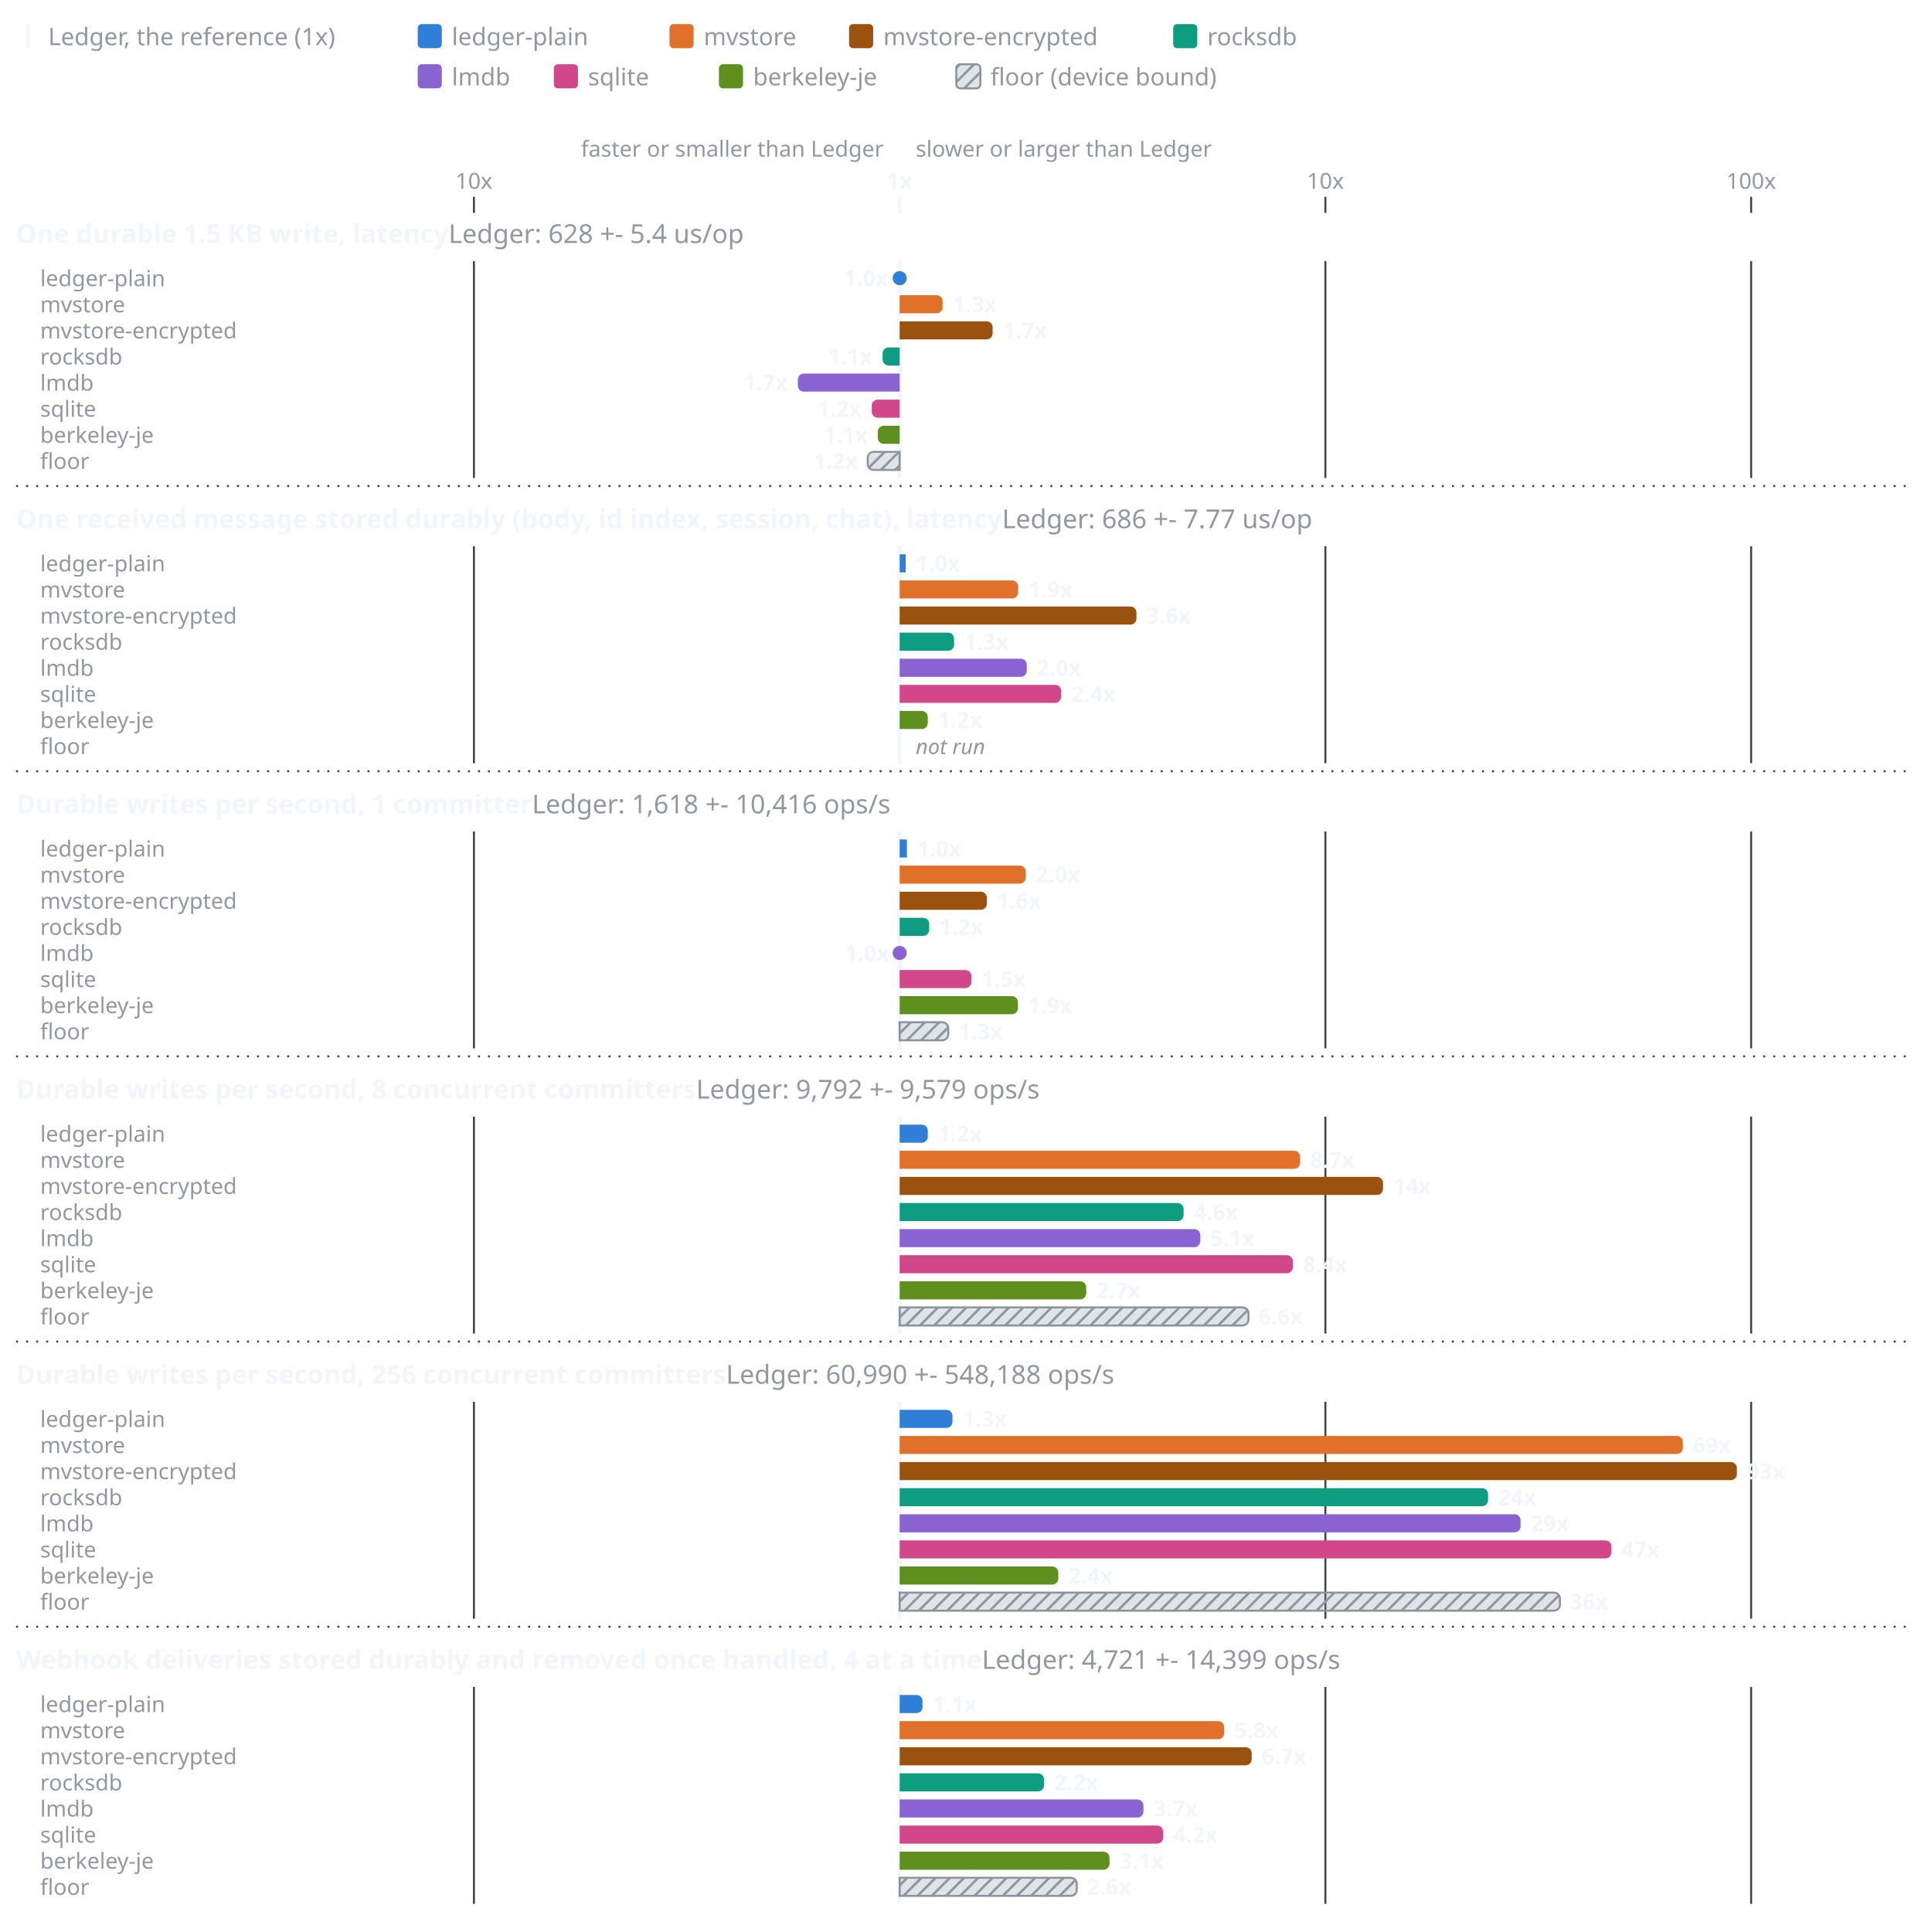
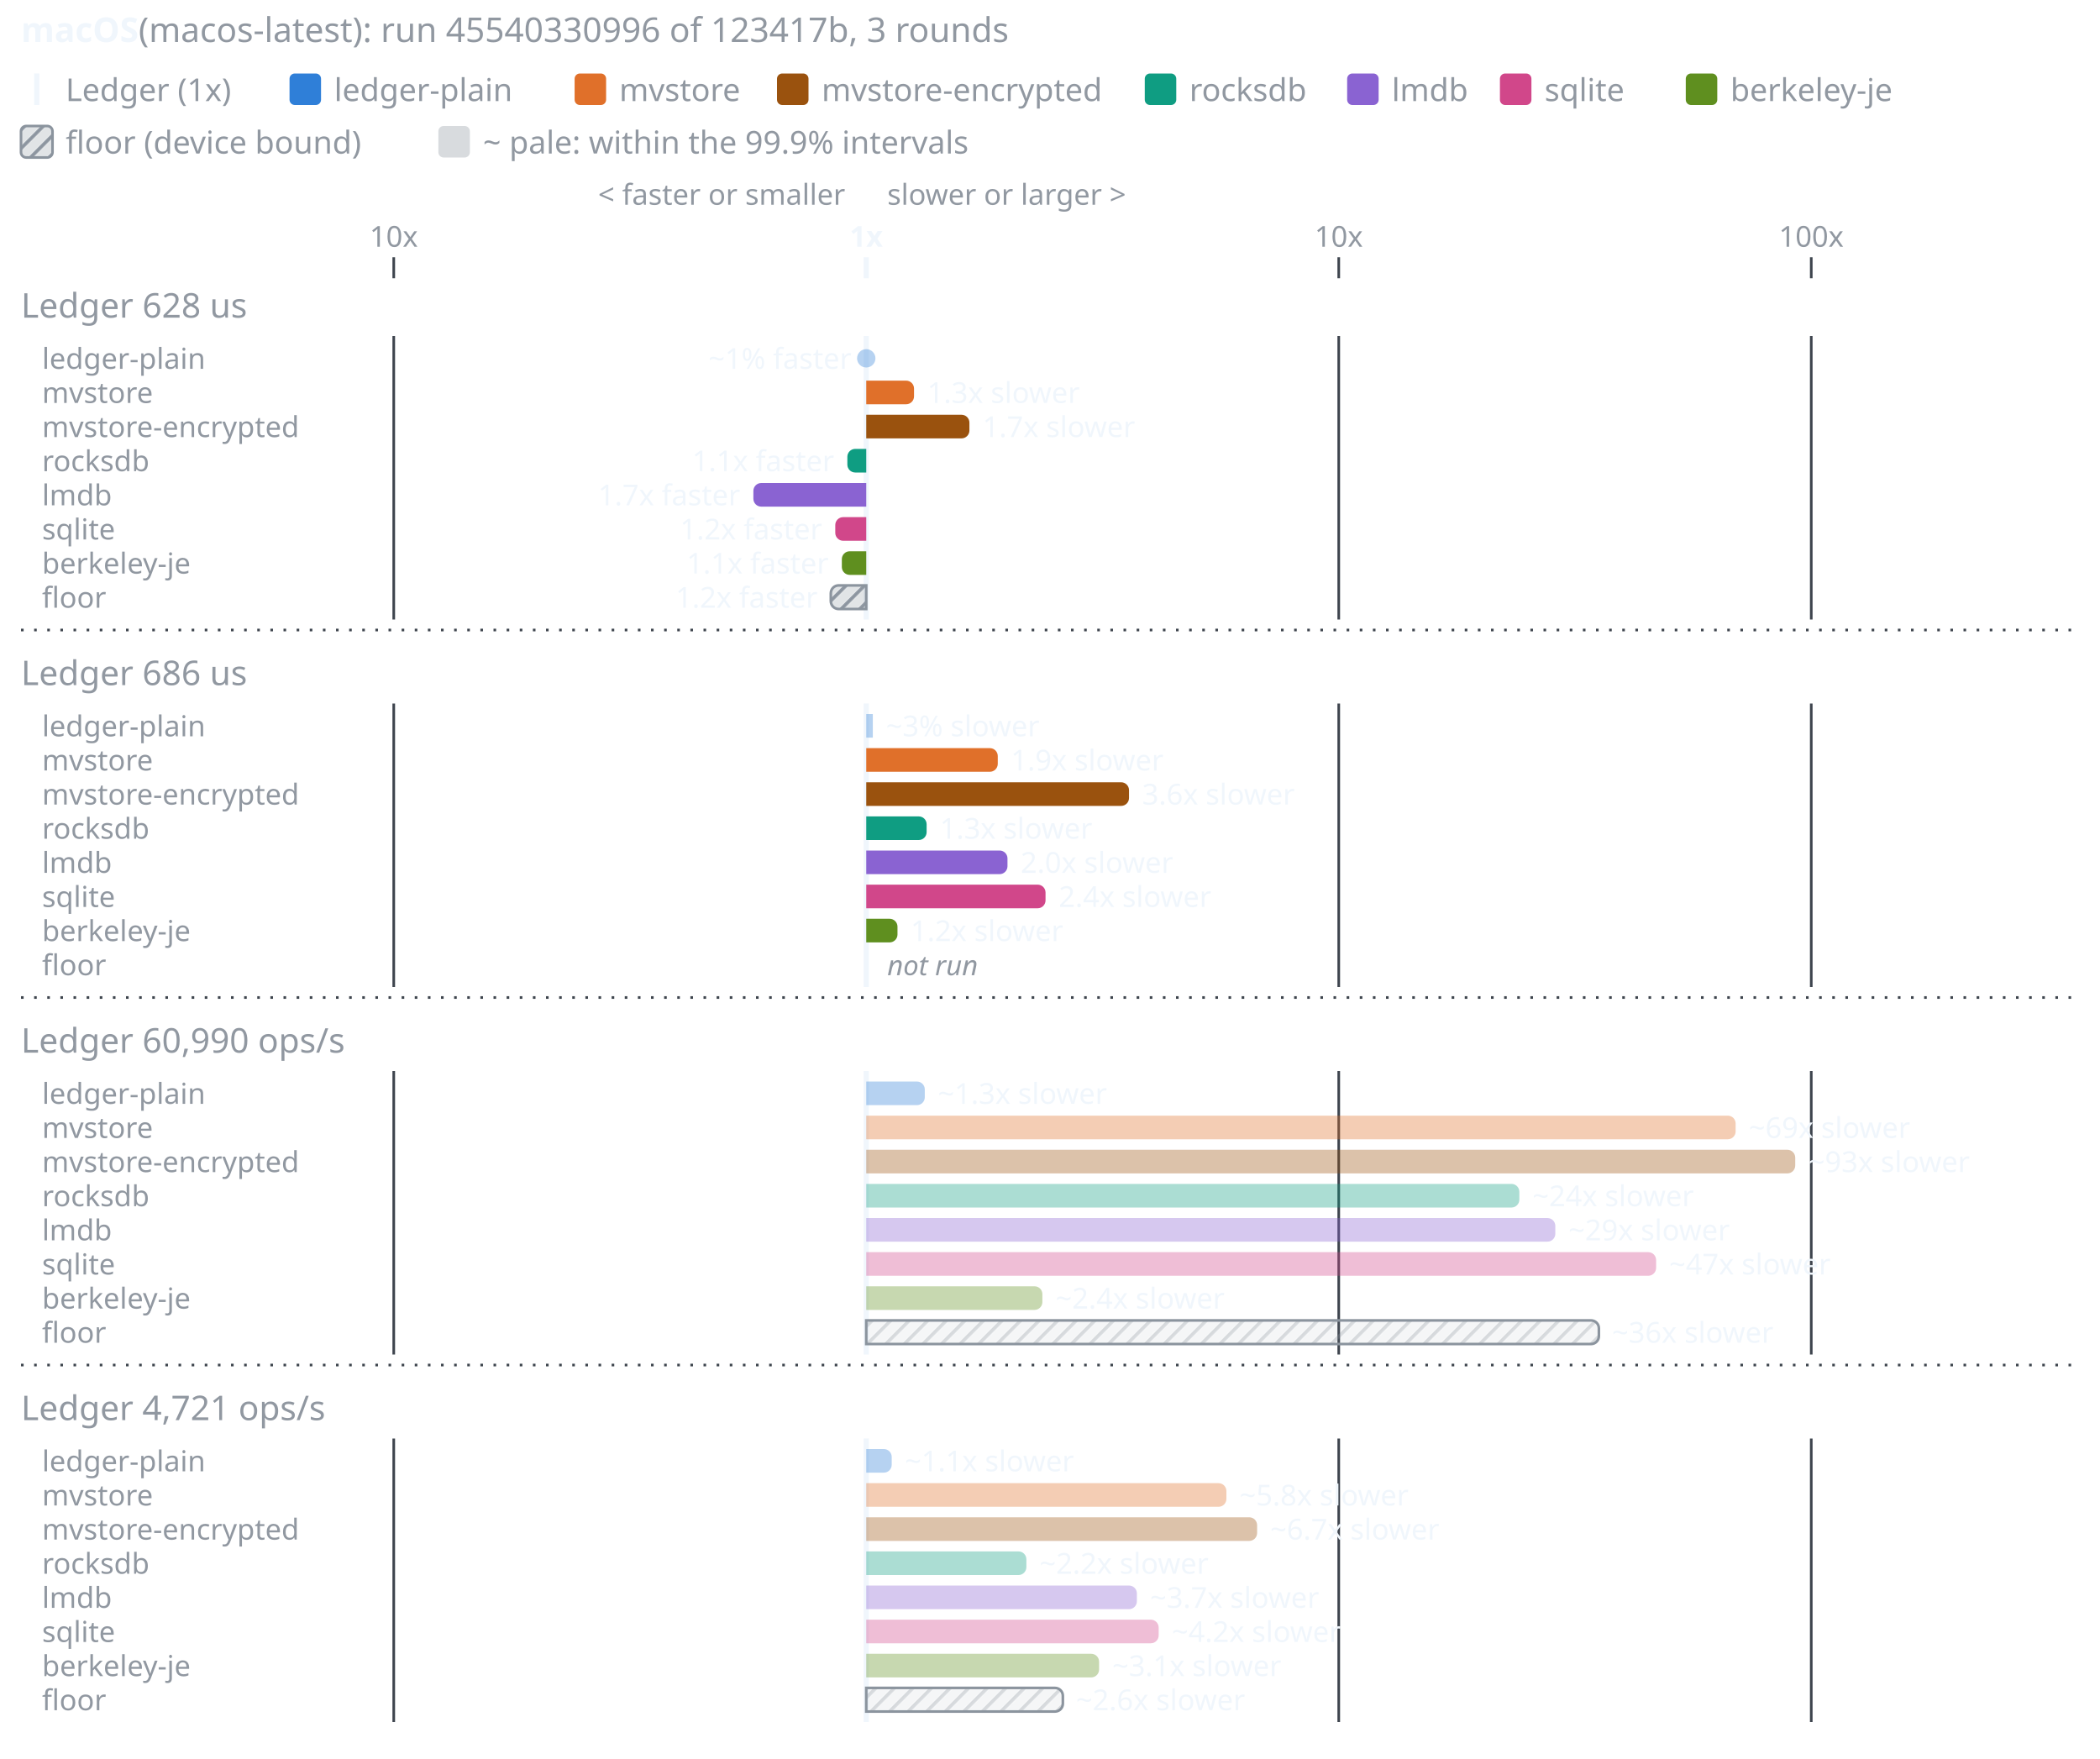
- <svg xmlns="http://www.w3.org/2000/svg" viewBox="0 0 960 962" width="960" height="962" font-family="-apple-system, BlinkMacSystemFont, 'Segoe UI', 'Noto Sans', Helvetica, Arial, sans-serif" role="img" aria-label="Durable commits on macOS: each engine's cost relative to Ledger">
+ <svg xmlns="http://www.w3.org/2000/svg" viewBox="0 0 800 670" width="800" height="670" font-family="-apple-system, BlinkMacSystemFont, 'Segoe UI', 'Noto Sans', Helvetica, Arial, sans-serif" role="img" aria-label="Durable commits on macOS: each engine's cost relative to Ledger">
  <defs>
    <pattern id="hatch" width="5" height="5" patternUnits="userSpaceOnUse" patternTransform="rotate(45)">
      <rect width="5" height="5" fill="#8b949e" fill-opacity="0.25" />
      <line x1="0" y1="0" x2="0" y2="5" stroke="#8b949e" stroke-width="2.5" />
    </pattern>
  </defs>
-   <line x1="14" y1="12" x2="14" y2="24" stroke="#f0f6fc" stroke-width="2" />
-   <text x="24" y="22.5" font-size="12" fill="#9198a1">Ledger, the reference (1x)</text>
-   <rect x="208" y="12" width="12" height="12" rx="2" fill="#2f7fd8" />
-   <text x="225" y="22.5" font-size="12" fill="#9198a1">ledger-plain</text>
-   <rect x="333.4" y="12" width="12" height="12" rx="2" fill="#e0702a" />
-   <text x="350.4" y="22.5" font-size="12" fill="#9198a1">mvstore</text>
-   <rect x="422.8" y="12" width="12" height="12" rx="2" fill="#9a520e" />
-   <text x="439.8" y="22.5" font-size="12" fill="#9198a1">mvstore-encrypted</text>
-   <rect x="584.2" y="12" width="12" height="12" rx="2" fill="#0f9d82" />
-   <text x="601.2" y="22.5" font-size="12" fill="#9198a1">rocksdb</text>
-   <rect x="208" y="32" width="12" height="12" rx="2" fill="#8a63d2" />
-   <text x="225" y="42.5" font-size="12" fill="#9198a1">lmdb</text>
-   <rect x="275.8" y="32" width="12" height="12" rx="2" fill="#d1478a" />
-   <text x="292.8" y="42.5" font-size="12" fill="#9198a1">sqlite</text>
-   <rect x="358.0" y="32" width="12" height="12" rx="2" fill="#5f8f1f" />
-   <text x="375.0" y="42.5" font-size="12" fill="#9198a1">berkeley-je</text>
-   <rect x="476.2" y="32" width="12" height="12" rx="2" fill="url(#hatch)" stroke="#8b949e" stroke-width="1" />
-   <text x="493.2" y="42.5" font-size="12" fill="#9198a1">floor (device bound)</text>
-   <text x="440.0" y="78" font-size="11" text-anchor="end" fill="#9198a1">faster or smaller than Ledger</text>
-   <text x="456.0" y="78" font-size="11" fill="#9198a1">slower or larger than Ledger</text>
-   <line x1="236.0" y1="98.0" x2="236.0" y2="106.0" stroke="#3d444d" stroke-width="1" />
-   <line x1="448.0" y1="98.0" x2="448.0" y2="106.0" stroke="#f0f6fc" stroke-width="2" />
-   <line x1="660.0" y1="98.0" x2="660.0" y2="106.0" stroke="#3d444d" stroke-width="1" />
-   <line x1="872.0" y1="98.0" x2="872.0" y2="106.0" stroke="#3d444d" stroke-width="1" />
-   <text x="236.0" y="94" font-size="11" text-anchor="middle" fill="#9198a1">10x</text>
-   <text x="448.0" y="94" font-size="11" text-anchor="middle" fill="#f0f6fc" font-weight="600">1x</text>
-   <text x="660.0" y="94" font-size="11" text-anchor="middle" fill="#9198a1">10x</text>
-   <text x="872.0" y="94" font-size="11" text-anchor="middle" fill="#9198a1">100x</text>
-   <text x="8" y="121" font-size="13" font-weight="600" fill="#f0f6fc">One durable 1.5 KB write, latency<tspan font-weight="400" fill="#9198a1">  Ledger: 628 +- 5.4 us/op</tspan>
+   <text x="8" y="16" font-size="13" font-weight="600" fill="#f0f6fc">macOS<tspan font-weight="400" fill="#9198a1"> (macos-latest): run 45540330996 of 123417b, 3 rounds</tspan>
  </text>
-   <line x1="236.0" y1="130.0" x2="236.0" y2="238.0" stroke="#3d444d" stroke-width="1" />
-   <line x1="448.0" y1="130.0" x2="448.0" y2="238.0" stroke="#f0f6fc" stroke-width="2" />
-   <line x1="660.0" y1="130.0" x2="660.0" y2="238.0" stroke="#3d444d" stroke-width="1" />
-   <line x1="872.0" y1="130.0" x2="872.0" y2="238.0" stroke="#3d444d" stroke-width="1" />
-   <text x="20" y="142.5" font-size="11" fill="#9198a1">ledger-plain</text>
-   <circle cx="448.0" cy="138.5" r="3.5" fill="#2f7fd8" />
-   <text x="442.3" y="142.5" font-size="11" font-weight="600" text-anchor="end" fill="#f0f6fc">1.0x</text>
-   <text x="20" y="155.5" font-size="11" fill="#9198a1">mvstore</text>
-   <path d="M448.0,147.0H466.4a3,3 0 0 1 3,3v3a3,3 0 0 1 -3,3H448.0z" fill="#e0702a" />
-   <text x="474.4" y="155.5" font-size="11" font-weight="600" fill="#f0f6fc">1.3x</text>
-   <text x="20" y="168.5" font-size="11" fill="#9198a1">mvstore-encrypted</text>
-   <path d="M448.0,160.0H491.3a3,3 0 0 1 3,3v3a3,3 0 0 1 -3,3H448.0z" fill="#9a520e" />
-   <text x="499.3" y="168.5" font-size="11" font-weight="600" fill="#f0f6fc">1.7x</text>
-   <text x="20" y="181.5" font-size="11" fill="#9198a1">rocksdb</text>
-   <path d="M448.0,173.0H442.5a3,3 0 0 0 -3,3v3a3,3 0 0 0 3,3H448.0z" fill="#0f9d82" />
-   <text x="434.5" y="181.5" font-size="11" font-weight="600" text-anchor="end" fill="#f0f6fc">1.1x</text>
-   <text x="20" y="194.5" font-size="11" fill="#9198a1">lmdb</text>
-   <path d="M448.0,186.0H400.3a3,3 0 0 0 -3,3v3a3,3 0 0 0 3,3H448.0z" fill="#8a63d2" />
-   <text x="392.3" y="194.5" font-size="11" font-weight="600" text-anchor="end" fill="#f0f6fc">1.7x</text>
-   <text x="20" y="207.5" font-size="11" fill="#9198a1">sqlite</text>
-   <path d="M448.0,199.0H437.1a3,3 0 0 0 -3,3v3a3,3 0 0 0 3,3H448.0z" fill="#d1478a" />
-   <text x="429.1" y="207.5" font-size="11" font-weight="600" text-anchor="end" fill="#f0f6fc">1.2x</text>
-   <text x="20" y="220.5" font-size="11" fill="#9198a1">berkeley-je</text>
-   <path d="M448.0,212.0H440.1a3,3 0 0 0 -3,3v3a3,3 0 0 0 3,3H448.0z" fill="#5f8f1f" />
-   <text x="432.1" y="220.5" font-size="11" font-weight="600" text-anchor="end" fill="#f0f6fc">1.1x</text>
-   <text x="20" y="233.5" font-size="11" fill="#9198a1">floor</text>
-   <path d="M448.0,225.0H435.1a3,3 0 0 0 -3,3v3a3,3 0 0 0 3,3H448.0z" fill="url(#hatch)" stroke="#8b949e" stroke-width="1" />
-   <text x="427.1" y="233.5" font-size="11" font-weight="600" text-anchor="end" fill="#f0f6fc">1.2x</text>
-   <line x1="8" y1="242.0" x2="952" y2="242.0" stroke="#3d444d" stroke-width="1" stroke-dasharray="1 4" />
-   <text x="8" y="263" font-size="13" font-weight="600" fill="#f0f6fc">One received message stored durably (body, id index, session, chat), latency<tspan font-weight="400" fill="#9198a1">  Ledger: 686 +- 7.77 us/op</tspan>
+   <line x1="14" y1="28" x2="14" y2="40" stroke="#f0f6fc" stroke-width="2" />
+   <text x="25" y="38.5" font-size="12" fill="#9198a1">Ledger (1x)</text>
+   <rect x="110.3" y="28" width="12" height="12" rx="2" fill="#2f7fd8" />
+   <text x="127.3" y="38.5" font-size="12" fill="#9198a1">ledger-plain</text>
+   <rect x="218.9" y="28" width="12" height="12" rx="2" fill="#e0702a" />
+   <text x="235.9" y="38.5" font-size="12" fill="#9198a1">mvstore</text>
+   <rect x="296.0" y="28" width="12" height="12" rx="2" fill="#9a520e" />
+   <text x="313.0" y="38.5" font-size="12" fill="#9198a1">mvstore-encrypted</text>
+   <rect x="436.1" y="28" width="12" height="12" rx="2" fill="#0f9d82" />
+   <text x="453.1" y="38.5" font-size="12" fill="#9198a1">rocksdb</text>
+   <rect x="513.2" y="28" width="12" height="12" rx="2" fill="#8a63d2" />
+   <text x="530.2" y="38.5" font-size="12" fill="#9198a1">lmdb</text>
+   <rect x="571.4" y="28" width="12" height="12" rx="2" fill="#d1478a" />
+   <text x="588.4" y="38.5" font-size="12" fill="#9198a1">sqlite</text>
+   <rect x="642.2" y="28" width="12" height="12" rx="2" fill="#5f8f1f" />
+   <text x="659.2" y="38.5" font-size="12" fill="#9198a1">berkeley-je</text>
+   <rect x="8" y="48" width="12" height="12" rx="2" fill="url(#hatch)" stroke="#8b949e" stroke-width="1" />
+   <text x="25" y="58.5" font-size="12" fill="#9198a1">floor (device bound)</text>
+   <rect x="167.0" y="48" width="12" height="12" rx="2" fill="#9198a1" fill-opacity="0.35" />
+   <text x="184.0" y="58.5" font-size="12" fill="#9198a1">~ pale: within the 99.9% intervals</text>
+   <text x="322.0" y="78" font-size="11" text-anchor="end" fill="#9198a1">&lt; faster or smaller</text>
+   <text x="338.0" y="78" font-size="11" fill="#9198a1">slower or larger &gt;</text>
+   <line x1="150.0" y1="98.0" x2="150.0" y2="106.0" stroke="#3d444d" stroke-width="1" />
+   <line x1="330.0" y1="98.0" x2="330.0" y2="106.0" stroke="#f0f6fc" stroke-width="2" />
+   <line x1="510.0" y1="98.0" x2="510.0" y2="106.0" stroke="#3d444d" stroke-width="1" />
+   <line x1="690.0" y1="98.0" x2="690.0" y2="106.0" stroke="#3d444d" stroke-width="1" />
+   <text x="150.0" y="94" font-size="11" text-anchor="middle" fill="#9198a1">10x</text>
+   <text x="330.0" y="94" font-size="11" text-anchor="middle" fill="#f0f6fc" font-weight="600">1x</text>
+   <text x="510.0" y="94" font-size="11" text-anchor="middle" fill="#9198a1">10x</text>
+   <text x="690.0" y="94" font-size="11" text-anchor="middle" fill="#9198a1">100x</text>
+   <text x="8" y="121" font-size="13" font-weight="600" fill="#f0f6fc">
+     <tspan font-weight="400" fill="#9198a1">  Ledger 628 us</tspan>
  </text>
-   <line x1="236.0" y1="272.0" x2="236.0" y2="380.0" stroke="#3d444d" stroke-width="1" />
-   <line x1="448.0" y1="272.0" x2="448.0" y2="380.0" stroke="#f0f6fc" stroke-width="2" />
-   <line x1="660.0" y1="272.0" x2="660.0" y2="380.0" stroke="#3d444d" stroke-width="1" />
-   <line x1="872.0" y1="272.0" x2="872.0" y2="380.0" stroke="#3d444d" stroke-width="1" />
-   <text x="20" y="284.5" font-size="11" fill="#9198a1">ledger-plain</text>
-   <path d="M448.0,276.0h3.0v9h-3.0z" fill="#2f7fd8" />
-   <text x="456.0" y="284.5" font-size="11" font-weight="600" fill="#f0f6fc">1.0x</text>
-   <text x="20" y="297.5" font-size="11" fill="#9198a1">mvstore</text>
-   <path d="M448.0,289.0H504.0a3,3 0 0 1 3,3v3a3,3 0 0 1 -3,3H448.0z" fill="#e0702a" />
-   <text x="512.0" y="297.5" font-size="11" font-weight="600" fill="#f0f6fc">1.9x</text>
-   <text x="20" y="310.5" font-size="11" fill="#9198a1">mvstore-encrypted</text>
-   <path d="M448.0,302.0H562.9a3,3 0 0 1 3,3v3a3,3 0 0 1 -3,3H448.0z" fill="#9a520e" />
-   <text x="570.9" y="310.5" font-size="11" font-weight="600" fill="#f0f6fc">3.6x</text>
-   <text x="20" y="323.5" font-size="11" fill="#9198a1">rocksdb</text>
-   <path d="M448.0,315.0H472.1a3,3 0 0 1 3,3v3a3,3 0 0 1 -3,3H448.0z" fill="#0f9d82" />
-   <text x="480.1" y="323.5" font-size="11" font-weight="600" fill="#f0f6fc">1.3x</text>
-   <text x="20" y="336.5" font-size="11" fill="#9198a1">lmdb</text>
-   <path d="M448.0,328.0H508.3a3,3 0 0 1 3,3v3a3,3 0 0 1 -3,3H448.0z" fill="#8a63d2" />
-   <text x="516.3" y="336.5" font-size="11" font-weight="600" fill="#f0f6fc">2.0x</text>
-   <text x="20" y="349.5" font-size="11" fill="#9198a1">sqlite</text>
-   <path d="M448.0,341.0H525.4a3,3 0 0 1 3,3v3a3,3 0 0 1 -3,3H448.0z" fill="#d1478a" />
-   <text x="533.4" y="349.5" font-size="11" font-weight="600" fill="#f0f6fc">2.4x</text>
-   <text x="20" y="362.5" font-size="11" fill="#9198a1">berkeley-je</text>
-   <path d="M448.0,354.0H459.0a3,3 0 0 1 3,3v3a3,3 0 0 1 -3,3H448.0z" fill="#5f8f1f" />
-   <text x="467.0" y="362.5" font-size="11" font-weight="600" fill="#f0f6fc">1.2x</text>
-   <text x="20" y="375.5" font-size="11" fill="#9198a1">floor</text>
-   <text x="456.0" y="375.5" font-size="10.5" font-style="italic" fill="#9198a1">not run</text>
-   <line x1="8" y1="384.0" x2="952" y2="384.0" stroke="#3d444d" stroke-width="1" stroke-dasharray="1 4" />
-   <text x="8" y="405" font-size="13" font-weight="600" fill="#f0f6fc">Durable writes per second, 1 committer<tspan font-weight="400" fill="#9198a1">  Ledger: 1,618 +- 10,416 ops/s</tspan>
+   <line x1="150.0" y1="128.0" x2="150.0" y2="236.0" stroke="#3d444d" stroke-width="1" />
+   <line x1="330.0" y1="128.0" x2="330.0" y2="236.0" stroke="#f0f6fc" stroke-width="2" />
+   <line x1="510.0" y1="128.0" x2="510.0" y2="236.0" stroke="#3d444d" stroke-width="1" />
+   <line x1="690.0" y1="128.0" x2="690.0" y2="236.0" stroke="#3d444d" stroke-width="1" />
+   <text x="16" y="140.5" font-size="11" fill="#9198a1">ledger-plain</text>
+   <circle cx="330.0" cy="136.5" r="3.5" fill="#2f7fd8" fill-opacity="0.35" />
+   <text x="324.4" y="140.5" font-size="11" text-anchor="end" fill="#f0f6fc">~1% faster</text>
+   <text x="16" y="153.5" font-size="11" fill="#9198a1">mvstore</text>
+   <path d="M330.0,145.0H345.2a3,3 0 0 1 3,3v3a3,3 0 0 1 -3,3H330.0z" fill="#e0702a" />
+   <text x="353.2" y="153.5" font-size="11" fill="#f0f6fc">1.3x slower</text>
+   <text x="16" y="166.5" font-size="11" fill="#9198a1">mvstore-encrypted</text>
+   <path d="M330.0,158.0H366.3a3,3 0 0 1 3,3v3a3,3 0 0 1 -3,3H330.0z" fill="#9a520e" />
+   <text x="374.3" y="166.5" font-size="11" fill="#f0f6fc">1.7x slower</text>
+   <text x="16" y="179.5" font-size="11" fill="#9198a1">rocksdb</text>
+   <path d="M330.0,171.0H325.8a3,3 0 0 0 -3,3v3a3,3 0 0 0 3,3H330.0z" fill="#0f9d82" />
+   <text x="317.8" y="179.5" font-size="11" text-anchor="end" fill="#f0f6fc">1.1x faster</text>
+   <text x="16" y="192.5" font-size="11" fill="#9198a1">lmdb</text>
+   <path d="M330.0,184.0H290.0a3,3 0 0 0 -3,3v3a3,3 0 0 0 3,3H330.0z" fill="#8a63d2" />
+   <text x="282.0" y="192.5" font-size="11" text-anchor="end" fill="#f0f6fc">1.7x faster</text>
+   <text x="16" y="205.5" font-size="11" fill="#9198a1">sqlite</text>
+   <path d="M330.0,197.0H321.2a3,3 0 0 0 -3,3v3a3,3 0 0 0 3,3H330.0z" fill="#d1478a" />
+   <text x="313.2" y="205.5" font-size="11" text-anchor="end" fill="#f0f6fc">1.2x faster</text>
+   <text x="16" y="218.5" font-size="11" fill="#9198a1">berkeley-je</text>
+   <path d="M330.0,210.0H323.7a3,3 0 0 0 -3,3v3a3,3 0 0 0 3,3H330.0z" fill="#5f8f1f" />
+   <text x="315.7" y="218.5" font-size="11" text-anchor="end" fill="#f0f6fc">1.1x faster</text>
+   <text x="16" y="231.5" font-size="11" fill="#9198a1">floor</text>
+   <path d="M330.0,223.0H319.5a3,3 0 0 0 -3,3v3a3,3 0 0 0 3,3H330.0z" fill="url(#hatch)" stroke="#8b949e" stroke-width="1" />
+   <text x="311.5" y="231.5" font-size="11" text-anchor="end" fill="#f0f6fc">1.2x faster</text>
+   <line x1="8" y1="240.0" x2="792" y2="240.0" stroke="#3d444d" stroke-width="1" stroke-dasharray="1 4" />
+   <text x="8" y="261" font-size="13" font-weight="600" fill="#f0f6fc">
+     <tspan font-weight="400" fill="#9198a1">  Ledger 686 us</tspan>
  </text>
-   <line x1="236.0" y1="414.0" x2="236.0" y2="522.0" stroke="#3d444d" stroke-width="1" />
-   <line x1="448.0" y1="414.0" x2="448.0" y2="522.0" stroke="#f0f6fc" stroke-width="2" />
-   <line x1="660.0" y1="414.0" x2="660.0" y2="522.0" stroke="#3d444d" stroke-width="1" />
-   <line x1="872.0" y1="414.0" x2="872.0" y2="522.0" stroke="#3d444d" stroke-width="1" />
-   <text x="20" y="426.5" font-size="11" fill="#9198a1">ledger-plain</text>
-   <path d="M448.0,418.0h3.6v9h-3.6z" fill="#2f7fd8" />
-   <text x="456.6" y="426.5" font-size="11" font-weight="600" fill="#f0f6fc">1.0x</text>
-   <text x="20" y="439.5" font-size="11" fill="#9198a1">mvstore</text>
-   <path d="M448.0,431.0H507.8a3,3 0 0 1 3,3v3a3,3 0 0 1 -3,3H448.0z" fill="#e0702a" />
-   <text x="515.8" y="439.5" font-size="11" font-weight="600" fill="#f0f6fc">2.0x</text>
-   <text x="20" y="452.5" font-size="11" fill="#9198a1">mvstore-encrypted</text>
-   <path d="M448.0,444.0H488.4a3,3 0 0 1 3,3v3a3,3 0 0 1 -3,3H448.0z" fill="#9a520e" />
-   <text x="496.4" y="452.5" font-size="11" font-weight="600" fill="#f0f6fc">1.6x</text>
-   <text x="20" y="465.5" font-size="11" fill="#9198a1">rocksdb</text>
-   <path d="M448.0,457.0H459.7a3,3 0 0 1 3,3v3a3,3 0 0 1 -3,3H448.0z" fill="#0f9d82" />
-   <text x="467.7" y="465.5" font-size="11" font-weight="600" fill="#f0f6fc">1.2x</text>
-   <text x="20" y="478.5" font-size="11" fill="#9198a1">lmdb</text>
-   <circle cx="448.0" cy="474.5" r="3.5" fill="#8a63d2" />
-   <text x="442.8" y="478.5" font-size="11" font-weight="600" text-anchor="end" fill="#f0f6fc">1.0x</text>
-   <text x="20" y="491.5" font-size="11" fill="#9198a1">sqlite</text>
-   <path d="M448.0,483.0H480.7a3,3 0 0 1 3,3v3a3,3 0 0 1 -3,3H448.0z" fill="#d1478a" />
-   <text x="488.7" y="491.5" font-size="11" font-weight="600" fill="#f0f6fc">1.5x</text>
-   <text x="20" y="504.5" font-size="11" fill="#9198a1">berkeley-je</text>
-   <path d="M448.0,496.0H503.9a3,3 0 0 1 3,3v3a3,3 0 0 1 -3,3H448.0z" fill="#5f8f1f" />
-   <text x="511.9" y="504.5" font-size="11" font-weight="600" fill="#f0f6fc">1.9x</text>
-   <text x="20" y="517.5" font-size="11" fill="#9198a1">floor</text>
-   <path d="M448.0,509.0H469.2a3,3 0 0 1 3,3v3a3,3 0 0 1 -3,3H448.0z" fill="url(#hatch)" stroke="#8b949e" stroke-width="1" />
-   <text x="477.2" y="517.5" font-size="11" font-weight="600" fill="#f0f6fc">1.3x</text>
-   <line x1="8" y1="526.0" x2="952" y2="526.0" stroke="#3d444d" stroke-width="1" stroke-dasharray="1 4" />
-   <text x="8" y="547" font-size="13" font-weight="600" fill="#f0f6fc">Durable writes per second, 8 concurrent committers<tspan font-weight="400" fill="#9198a1">  Ledger: 9,792 +- 9,579 ops/s</tspan>
+   <line x1="150.0" y1="268.0" x2="150.0" y2="376.0" stroke="#3d444d" stroke-width="1" />
+   <line x1="330.0" y1="268.0" x2="330.0" y2="376.0" stroke="#f0f6fc" stroke-width="2" />
+   <line x1="510.0" y1="268.0" x2="510.0" y2="376.0" stroke="#3d444d" stroke-width="1" />
+   <line x1="690.0" y1="268.0" x2="690.0" y2="376.0" stroke="#3d444d" stroke-width="1" />
+   <text x="16" y="280.5" font-size="11" fill="#9198a1">ledger-plain</text>
+   <path d="M330.0,272.0h2.5v9h-2.5z" fill="#2f7fd8" fill-opacity="0.35" />
+   <text x="337.5" y="280.5" font-size="11" fill="#f0f6fc">~3% slower</text>
+   <text x="16" y="293.5" font-size="11" fill="#9198a1">mvstore</text>
+   <path d="M330.0,285.0H377.1a3,3 0 0 1 3,3v3a3,3 0 0 1 -3,3H330.0z" fill="#e0702a" />
+   <text x="385.1" y="293.5" font-size="11" fill="#f0f6fc">1.9x slower</text>
+   <text x="16" y="306.5" font-size="11" fill="#9198a1">mvstore-encrypted</text>
+   <path d="M330.0,298.0H427.1a3,3 0 0 1 3,3v3a3,3 0 0 1 -3,3H330.0z" fill="#9a520e" />
+   <text x="435.1" y="306.5" font-size="11" fill="#f0f6fc">3.6x slower</text>
+   <text x="16" y="319.5" font-size="11" fill="#9198a1">rocksdb</text>
+   <path d="M330.0,311.0H350.0a3,3 0 0 1 3,3v3a3,3 0 0 1 -3,3H330.0z" fill="#0f9d82" />
+   <text x="358.0" y="319.5" font-size="11" fill="#f0f6fc">1.3x slower</text>
+   <text x="16" y="332.5" font-size="11" fill="#9198a1">lmdb</text>
+   <path d="M330.0,324.0H380.8a3,3 0 0 1 3,3v3a3,3 0 0 1 -3,3H330.0z" fill="#8a63d2" />
+   <text x="388.8" y="332.5" font-size="11" fill="#f0f6fc">2.0x slower</text>
+   <text x="16" y="345.5" font-size="11" fill="#9198a1">sqlite</text>
+   <path d="M330.0,337.0H395.3a3,3 0 0 1 3,3v3a3,3 0 0 1 -3,3H330.0z" fill="#d1478a" />
+   <text x="403.3" y="345.5" font-size="11" fill="#f0f6fc">2.4x slower</text>
+   <text x="16" y="358.5" font-size="11" fill="#9198a1">berkeley-je</text>
+   <path d="M330.0,350.0H338.9a3,3 0 0 1 3,3v3a3,3 0 0 1 -3,3H330.0z" fill="#5f8f1f" />
+   <text x="346.9" y="358.5" font-size="11" fill="#f0f6fc">1.2x slower</text>
+   <text x="16" y="371.5" font-size="11" fill="#9198a1">floor</text>
+   <text x="338.0" y="371.5" font-size="10.5" font-style="italic" fill="#9198a1">not run</text>
+   <line x1="8" y1="380.0" x2="792" y2="380.0" stroke="#3d444d" stroke-width="1" stroke-dasharray="1 4" />
+   <text x="8" y="401" font-size="13" font-weight="600" fill="#f0f6fc">
+     <tspan font-weight="400" fill="#9198a1">  Ledger 60,990 ops/s</tspan>
  </text>
-   <line x1="236.0" y1="556.0" x2="236.0" y2="664.0" stroke="#3d444d" stroke-width="1" />
-   <line x1="448.0" y1="556.0" x2="448.0" y2="664.0" stroke="#f0f6fc" stroke-width="2" />
-   <line x1="660.0" y1="556.0" x2="660.0" y2="664.0" stroke="#3d444d" stroke-width="1" />
-   <line x1="872.0" y1="556.0" x2="872.0" y2="664.0" stroke="#3d444d" stroke-width="1" />
-   <text x="20" y="568.5" font-size="11" fill="#9198a1">ledger-plain</text>
-   <path d="M448.0,560.0H459.0a3,3 0 0 1 3,3v3a3,3 0 0 1 -3,3H448.0z" fill="#2f7fd8" />
-   <text x="467.0" y="568.5" font-size="11" font-weight="600" fill="#f0f6fc">1.2x</text>
-   <text x="20" y="581.5" font-size="11" fill="#9198a1">mvstore</text>
-   <path d="M448.0,573.0H644.4a3,3 0 0 1 3,3v3a3,3 0 0 1 -3,3H448.0z" fill="#e0702a" />
-   <text x="652.4" y="581.5" font-size="11" font-weight="600" fill="#f0f6fc">8.7x</text>
-   <text x="20" y="594.5" font-size="11" fill="#9198a1">mvstore-encrypted</text>
-   <path d="M448.0,586.0H685.7a3,3 0 0 1 3,3v3a3,3 0 0 1 -3,3H448.0z" fill="#9a520e" />
-   <text x="693.7" y="594.5" font-size="11" font-weight="600" fill="#f0f6fc">14x</text>
-   <text x="20" y="607.5" font-size="11" fill="#9198a1">rocksdb</text>
-   <path d="M448.0,599.0H586.4a3,3 0 0 1 3,3v3a3,3 0 0 1 -3,3H448.0z" fill="#0f9d82" />
-   <text x="594.4" y="607.5" font-size="11" font-weight="600" fill="#f0f6fc">4.6x</text>
-   <text x="20" y="620.5" font-size="11" fill="#9198a1">lmdb</text>
-   <path d="M448.0,612.0H594.7a3,3 0 0 1 3,3v3a3,3 0 0 1 -3,3H448.0z" fill="#8a63d2" />
-   <text x="602.7" y="620.5" font-size="11" font-weight="600" fill="#f0f6fc">5.1x</text>
-   <text x="20" y="633.5" font-size="11" fill="#9198a1">sqlite</text>
-   <path d="M448.0,625.0H640.8a3,3 0 0 1 3,3v3a3,3 0 0 1 -3,3H448.0z" fill="#d1478a" />
-   <text x="648.8" y="633.5" font-size="11" font-weight="600" fill="#f0f6fc">8.4x</text>
-   <text x="20" y="646.5" font-size="11" fill="#9198a1">berkeley-je</text>
-   <path d="M448.0,638.0H537.9a3,3 0 0 1 3,3v3a3,3 0 0 1 -3,3H448.0z" fill="#5f8f1f" />
-   <text x="545.9" y="646.5" font-size="11" font-weight="600" fill="#f0f6fc">2.7x</text>
-   <text x="20" y="659.5" font-size="11" fill="#9198a1">floor</text>
-   <path d="M448.0,651.0H618.7a3,3 0 0 1 3,3v3a3,3 0 0 1 -3,3H448.0z" fill="url(#hatch)" stroke="#8b949e" stroke-width="1" />
-   <text x="626.7" y="659.5" font-size="11" font-weight="600" fill="#f0f6fc">6.6x</text>
-   <line x1="8" y1="668.0" x2="952" y2="668.0" stroke="#3d444d" stroke-width="1" stroke-dasharray="1 4" />
-   <text x="8" y="689" font-size="13" font-weight="600" fill="#f0f6fc">Durable writes per second, 256 concurrent committers<tspan font-weight="400" fill="#9198a1">  Ledger: 60,990 +- 548,188 ops/s</tspan>
+   <line x1="150.0" y1="408.0" x2="150.0" y2="516.0" stroke="#3d444d" stroke-width="1" />
+   <line x1="330.0" y1="408.0" x2="330.0" y2="516.0" stroke="#f0f6fc" stroke-width="2" />
+   <line x1="510.0" y1="408.0" x2="510.0" y2="516.0" stroke="#3d444d" stroke-width="1" />
+   <line x1="690.0" y1="408.0" x2="690.0" y2="516.0" stroke="#3d444d" stroke-width="1" />
+   <text x="16" y="420.5" font-size="11" fill="#9198a1">ledger-plain</text>
+   <path d="M330.0,412.0H349.3a3,3 0 0 1 3,3v3a3,3 0 0 1 -3,3H330.0z" fill="#2f7fd8" fill-opacity="0.35" />
+   <text x="357.3" y="420.5" font-size="11" fill="#f0f6fc">~1.3x slower</text>
+   <text x="16" y="433.5" font-size="11" fill="#9198a1">mvstore</text>
+   <path d="M330.0,425.0H658.2a3,3 0 0 1 3,3v3a3,3 0 0 1 -3,3H330.0z" fill="#e0702a" fill-opacity="0.35" />
+   <text x="666.2" y="433.5" font-size="11" fill="#f0f6fc">~69x slower</text>
+   <text x="16" y="446.5" font-size="11" fill="#9198a1">mvstore-encrypted</text>
+   <path d="M330.0,438.0H680.9a3,3 0 0 1 3,3v3a3,3 0 0 1 -3,3H330.0z" fill="#9a520e" fill-opacity="0.35" />
+   <text x="688.9" y="446.5" font-size="11" fill="#f0f6fc">~93x slower</text>
+   <text x="16" y="459.5" font-size="11" fill="#9198a1">rocksdb</text>
+   <path d="M330.0,451.0H575.8a3,3 0 0 1 3,3v3a3,3 0 0 1 -3,3H330.0z" fill="#0f9d82" fill-opacity="0.35" />
+   <text x="583.8" y="459.5" font-size="11" fill="#f0f6fc">~24x slower</text>
+   <text x="16" y="472.5" font-size="11" fill="#9198a1">lmdb</text>
+   <path d="M330.0,464.0H589.5a3,3 0 0 1 3,3v3a3,3 0 0 1 -3,3H330.0z" fill="#8a63d2" fill-opacity="0.35" />
+   <text x="597.5" y="472.5" font-size="11" fill="#f0f6fc">~29x slower</text>
+   <text x="16" y="485.5" font-size="11" fill="#9198a1">sqlite</text>
+   <path d="M330.0,477.0H627.9a3,3 0 0 1 3,3v3a3,3 0 0 1 -3,3H330.0z" fill="#d1478a" fill-opacity="0.35" />
+   <text x="635.9" y="485.5" font-size="11" fill="#f0f6fc">~47x slower</text>
+   <text x="16" y="498.5" font-size="11" fill="#9198a1">berkeley-je</text>
+   <path d="M330.0,490.0H394.1a3,3 0 0 1 3,3v3a3,3 0 0 1 -3,3H330.0z" fill="#5f8f1f" fill-opacity="0.35" />
+   <text x="402.1" y="498.5" font-size="11" fill="#f0f6fc">~2.4x slower</text>
+   <text x="16" y="511.5" font-size="11" fill="#9198a1">floor</text>
+   <path d="M330.0,503.0H606.1a3,3 0 0 1 3,3v3a3,3 0 0 1 -3,3H330.0z" fill="url(#hatch)" stroke="#8b949e" stroke-width="1" fill-opacity="0.35" />
+   <text x="614.1" y="511.5" font-size="11" fill="#f0f6fc">~36x slower</text>
+   <line x1="8" y1="520.0" x2="792" y2="520.0" stroke="#3d444d" stroke-width="1" stroke-dasharray="1 4" />
+   <text x="8" y="541" font-size="13" font-weight="600" fill="#f0f6fc">
+     <tspan font-weight="400" fill="#9198a1">  Ledger 4,721 ops/s</tspan>
  </text>
-   <line x1="236.0" y1="698.0" x2="236.0" y2="806.0" stroke="#3d444d" stroke-width="1" />
-   <line x1="448.0" y1="698.0" x2="448.0" y2="806.0" stroke="#f0f6fc" stroke-width="2" />
-   <line x1="660.0" y1="698.0" x2="660.0" y2="806.0" stroke="#3d444d" stroke-width="1" />
-   <line x1="872.0" y1="698.0" x2="872.0" y2="806.0" stroke="#3d444d" stroke-width="1" />
-   <text x="20" y="710.5" font-size="11" fill="#9198a1">ledger-plain</text>
-   <path d="M448.0,702.0H471.3a3,3 0 0 1 3,3v3a3,3 0 0 1 -3,3H448.0z" fill="#2f7fd8" />
-   <text x="479.3" y="710.5" font-size="11" font-weight="600" fill="#f0f6fc">1.3x</text>
-   <text x="20" y="723.5" font-size="11" fill="#9198a1">mvstore</text>
-   <path d="M448.0,715.0H835.0a3,3 0 0 1 3,3v3a3,3 0 0 1 -3,3H448.0z" fill="#e0702a" />
-   <text x="843.0" y="723.5" font-size="11" font-weight="600" fill="#f0f6fc">69x</text>
-   <text x="20" y="736.5" font-size="11" fill="#9198a1">mvstore-encrypted</text>
-   <path d="M448.0,728.0H861.9a3,3 0 0 1 3,3v3a3,3 0 0 1 -3,3H448.0z" fill="#9a520e" />
-   <text x="869.9" y="736.5" font-size="11" font-weight="600" fill="#f0f6fc">93x</text>
-   <text x="20" y="749.5" font-size="11" fill="#9198a1">rocksdb</text>
-   <path d="M448.0,741.0H738.0a3,3 0 0 1 3,3v3a3,3 0 0 1 -3,3H448.0z" fill="#0f9d82" />
-   <text x="746.0" y="749.5" font-size="11" font-weight="600" fill="#f0f6fc">24x</text>
-   <text x="20" y="762.5" font-size="11" fill="#9198a1">lmdb</text>
-   <path d="M448.0,754.0H754.2a3,3 0 0 1 3,3v3a3,3 0 0 1 -3,3H448.0z" fill="#8a63d2" />
-   <text x="762.2" y="762.5" font-size="11" font-weight="600" fill="#f0f6fc">29x</text>
-   <text x="20" y="775.5" font-size="11" fill="#9198a1">sqlite</text>
-   <path d="M448.0,767.0H799.4a3,3 0 0 1 3,3v3a3,3 0 0 1 -3,3H448.0z" fill="#d1478a" />
-   <text x="807.4" y="775.5" font-size="11" font-weight="600" fill="#f0f6fc">47x</text>
-   <text x="20" y="788.5" font-size="11" fill="#9198a1">berkeley-je</text>
-   <path d="M448.0,780.0H524.0a3,3 0 0 1 3,3v3a3,3 0 0 1 -3,3H448.0z" fill="#5f8f1f" />
-   <text x="532.0" y="788.5" font-size="11" font-weight="600" fill="#f0f6fc">2.4x</text>
-   <text x="20" y="801.5" font-size="11" fill="#9198a1">floor</text>
-   <path d="M448.0,793.0H773.8a3,3 0 0 1 3,3v3a3,3 0 0 1 -3,3H448.0z" fill="url(#hatch)" stroke="#8b949e" stroke-width="1" />
-   <text x="781.8" y="801.5" font-size="11" font-weight="600" fill="#f0f6fc">36x</text>
-   <line x1="8" y1="810.0" x2="952" y2="810.0" stroke="#3d444d" stroke-width="1" stroke-dasharray="1 4" />
-   <text x="8" y="831" font-size="13" font-weight="600" fill="#f0f6fc">Webhook deliveries stored durably and removed once handled, 4 at a time<tspan font-weight="400" fill="#9198a1">  Ledger: 4,721 +- 14,399 ops/s</tspan>
-   </text>
-   <line x1="236.0" y1="840.0" x2="236.0" y2="948.0" stroke="#3d444d" stroke-width="1" />
-   <line x1="448.0" y1="840.0" x2="448.0" y2="948.0" stroke="#f0f6fc" stroke-width="2" />
-   <line x1="660.0" y1="840.0" x2="660.0" y2="948.0" stroke="#3d444d" stroke-width="1" />
-   <line x1="872.0" y1="840.0" x2="872.0" y2="948.0" stroke="#3d444d" stroke-width="1" />
-   <text x="20" y="852.5" font-size="11" fill="#9198a1">ledger-plain</text>
-   <path d="M448.0,844.0H456.4a3,3 0 0 1 3,3v3a3,3 0 0 1 -3,3H448.0z" fill="#2f7fd8" />
-   <text x="464.4" y="852.5" font-size="11" font-weight="600" fill="#f0f6fc">1.1x</text>
-   <text x="20" y="865.5" font-size="11" fill="#9198a1">mvstore</text>
-   <path d="M448.0,857.0H606.6a3,3 0 0 1 3,3v3a3,3 0 0 1 -3,3H448.0z" fill="#e0702a" />
-   <text x="614.6" y="865.5" font-size="11" font-weight="600" fill="#f0f6fc">5.8x</text>
-   <text x="20" y="878.5" font-size="11" fill="#9198a1">mvstore-encrypted</text>
-   <path d="M448.0,870.0H620.3a3,3 0 0 1 3,3v3a3,3 0 0 1 -3,3H448.0z" fill="#9a520e" />
-   <text x="628.3" y="878.5" font-size="11" font-weight="600" fill="#f0f6fc">6.7x</text>
-   <text x="20" y="891.5" font-size="11" fill="#9198a1">rocksdb</text>
-   <path d="M448.0,883.0H516.9a3,3 0 0 1 3,3v3a3,3 0 0 1 -3,3H448.0z" fill="#0f9d82" />
-   <text x="524.9" y="891.5" font-size="11" font-weight="600" fill="#f0f6fc">2.2x</text>
-   <text x="20" y="904.5" font-size="11" fill="#9198a1">lmdb</text>
-   <path d="M448.0,896.0H566.4a3,3 0 0 1 3,3v3a3,3 0 0 1 -3,3H448.0z" fill="#8a63d2" />
-   <text x="574.4" y="904.5" font-size="11" font-weight="600" fill="#f0f6fc">3.7x</text>
-   <text x="20" y="917.5" font-size="11" fill="#9198a1">sqlite</text>
-   <path d="M448.0,909.0H576.2a3,3 0 0 1 3,3v3a3,3 0 0 1 -3,3H448.0z" fill="#d1478a" />
-   <text x="584.2" y="917.5" font-size="11" font-weight="600" fill="#f0f6fc">4.2x</text>
-   <text x="20" y="930.5" font-size="11" fill="#9198a1">berkeley-je</text>
-   <path d="M448.0,922.0H549.5a3,3 0 0 1 3,3v3a3,3 0 0 1 -3,3H448.0z" fill="#5f8f1f" />
-   <text x="557.5" y="930.5" font-size="11" font-weight="600" fill="#f0f6fc">3.1x</text>
-   <text x="20" y="943.5" font-size="11" fill="#9198a1">floor</text>
-   <path d="M448.0,935.0H533.2a3,3 0 0 1 3,3v3a3,3 0 0 1 -3,3H448.0z" fill="url(#hatch)" stroke="#8b949e" stroke-width="1" />
-   <text x="541.2" y="943.5" font-size="11" font-weight="600" fill="#f0f6fc">2.6x</text>
+   <line x1="150.0" y1="548.0" x2="150.0" y2="656.0" stroke="#3d444d" stroke-width="1" />
+   <line x1="330.0" y1="548.0" x2="330.0" y2="656.0" stroke="#f0f6fc" stroke-width="2" />
+   <line x1="510.0" y1="548.0" x2="510.0" y2="656.0" stroke="#3d444d" stroke-width="1" />
+   <line x1="690.0" y1="548.0" x2="690.0" y2="656.0" stroke="#3d444d" stroke-width="1" />
+   <text x="16" y="560.5" font-size="11" fill="#9198a1">ledger-plain</text>
+   <path d="M330.0,552.0H336.7a3,3 0 0 1 3,3v3a3,3 0 0 1 -3,3H330.0z" fill="#2f7fd8" fill-opacity="0.35" />
+   <text x="344.7" y="560.5" font-size="11" fill="#f0f6fc">~1.1x slower</text>
+   <text x="16" y="573.5" font-size="11" fill="#9198a1">mvstore</text>
+   <path d="M330.0,565.0H464.2a3,3 0 0 1 3,3v3a3,3 0 0 1 -3,3H330.0z" fill="#e0702a" fill-opacity="0.35" />
+   <text x="472.2" y="573.5" font-size="11" fill="#f0f6fc">~5.8x slower</text>
+   <text x="16" y="586.5" font-size="11" fill="#9198a1">mvstore-encrypted</text>
+   <path d="M330.0,578.0H475.9a3,3 0 0 1 3,3v3a3,3 0 0 1 -3,3H330.0z" fill="#9a520e" fill-opacity="0.35" />
+   <text x="483.9" y="586.5" font-size="11" fill="#f0f6fc">~6.7x slower</text>
+   <text x="16" y="599.5" font-size="11" fill="#9198a1">rocksdb</text>
+   <path d="M330.0,591.0H388.0a3,3 0 0 1 3,3v3a3,3 0 0 1 -3,3H330.0z" fill="#0f9d82" fill-opacity="0.35" />
+   <text x="396.0" y="599.5" font-size="11" fill="#f0f6fc">~2.2x slower</text>
+   <text x="16" y="612.5" font-size="11" fill="#9198a1">lmdb</text>
+   <path d="M330.0,604.0H430.1a3,3 0 0 1 3,3v3a3,3 0 0 1 -3,3H330.0z" fill="#8a63d2" fill-opacity="0.35" />
+   <text x="438.1" y="612.5" font-size="11" fill="#f0f6fc">~3.7x slower</text>
+   <text x="16" y="625.5" font-size="11" fill="#9198a1">sqlite</text>
+   <path d="M330.0,617.0H438.4a3,3 0 0 1 3,3v3a3,3 0 0 1 -3,3H330.0z" fill="#d1478a" fill-opacity="0.35" />
+   <text x="446.4" y="625.5" font-size="11" fill="#f0f6fc">~4.2x slower</text>
+   <text x="16" y="638.5" font-size="11" fill="#9198a1">berkeley-je</text>
+   <path d="M330.0,630.0H415.7a3,3 0 0 1 3,3v3a3,3 0 0 1 -3,3H330.0z" fill="#5f8f1f" fill-opacity="0.35" />
+   <text x="423.7" y="638.5" font-size="11" fill="#f0f6fc">~3.1x slower</text>
+   <text x="16" y="651.5" font-size="11" fill="#9198a1">floor</text>
+   <path d="M330.0,643.0H401.9a3,3 0 0 1 3,3v3a3,3 0 0 1 -3,3H330.0z" fill="url(#hatch)" stroke="#8b949e" stroke-width="1" fill-opacity="0.35" />
+   <text x="409.9" y="651.5" font-size="11" fill="#f0f6fc">~2.6x slower</text>
</svg>
